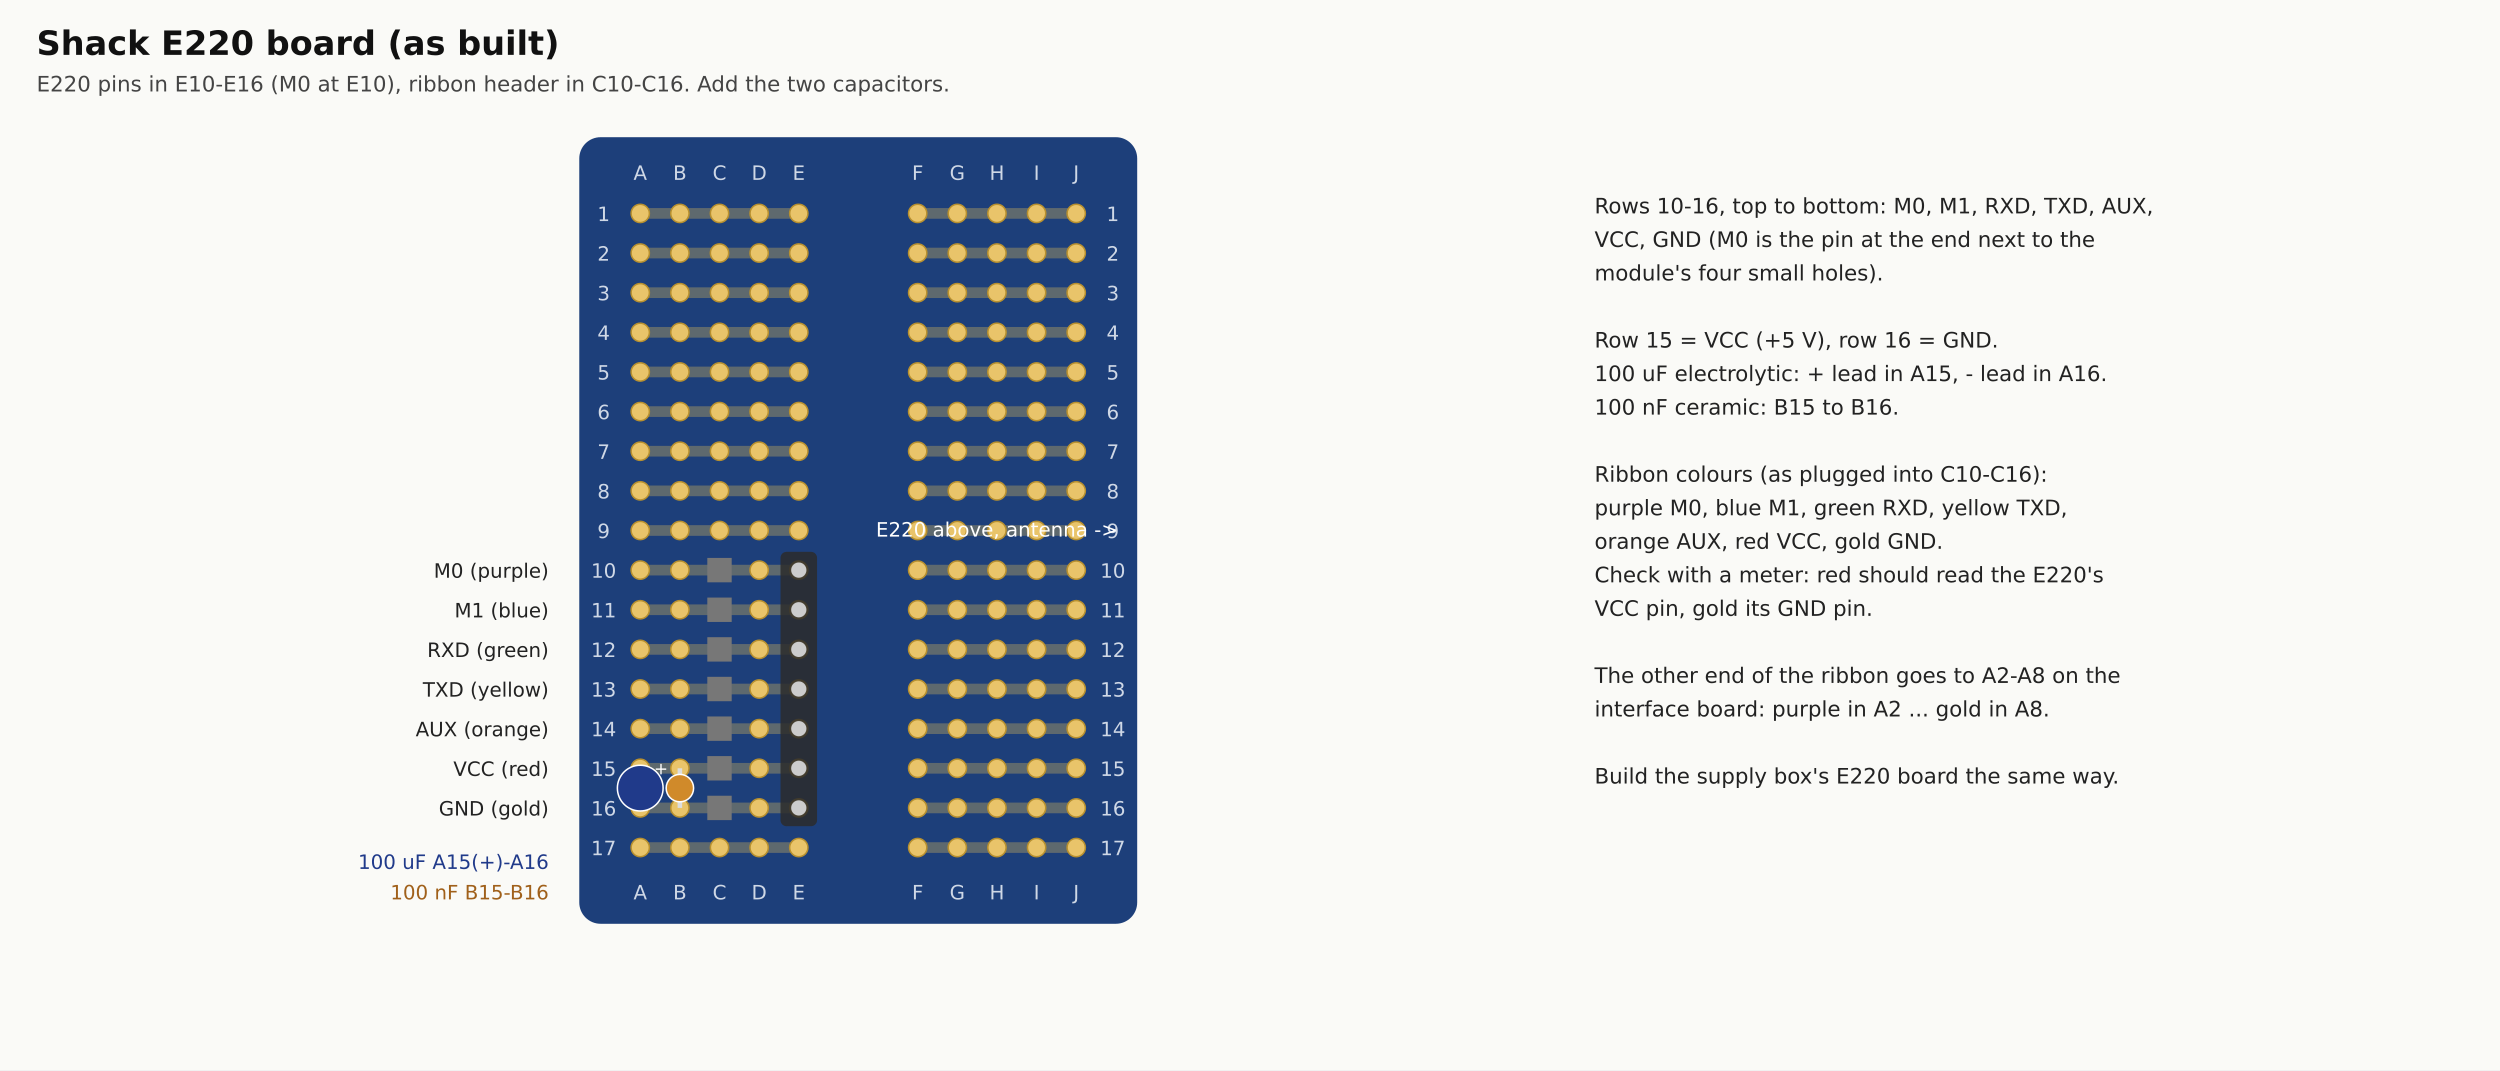
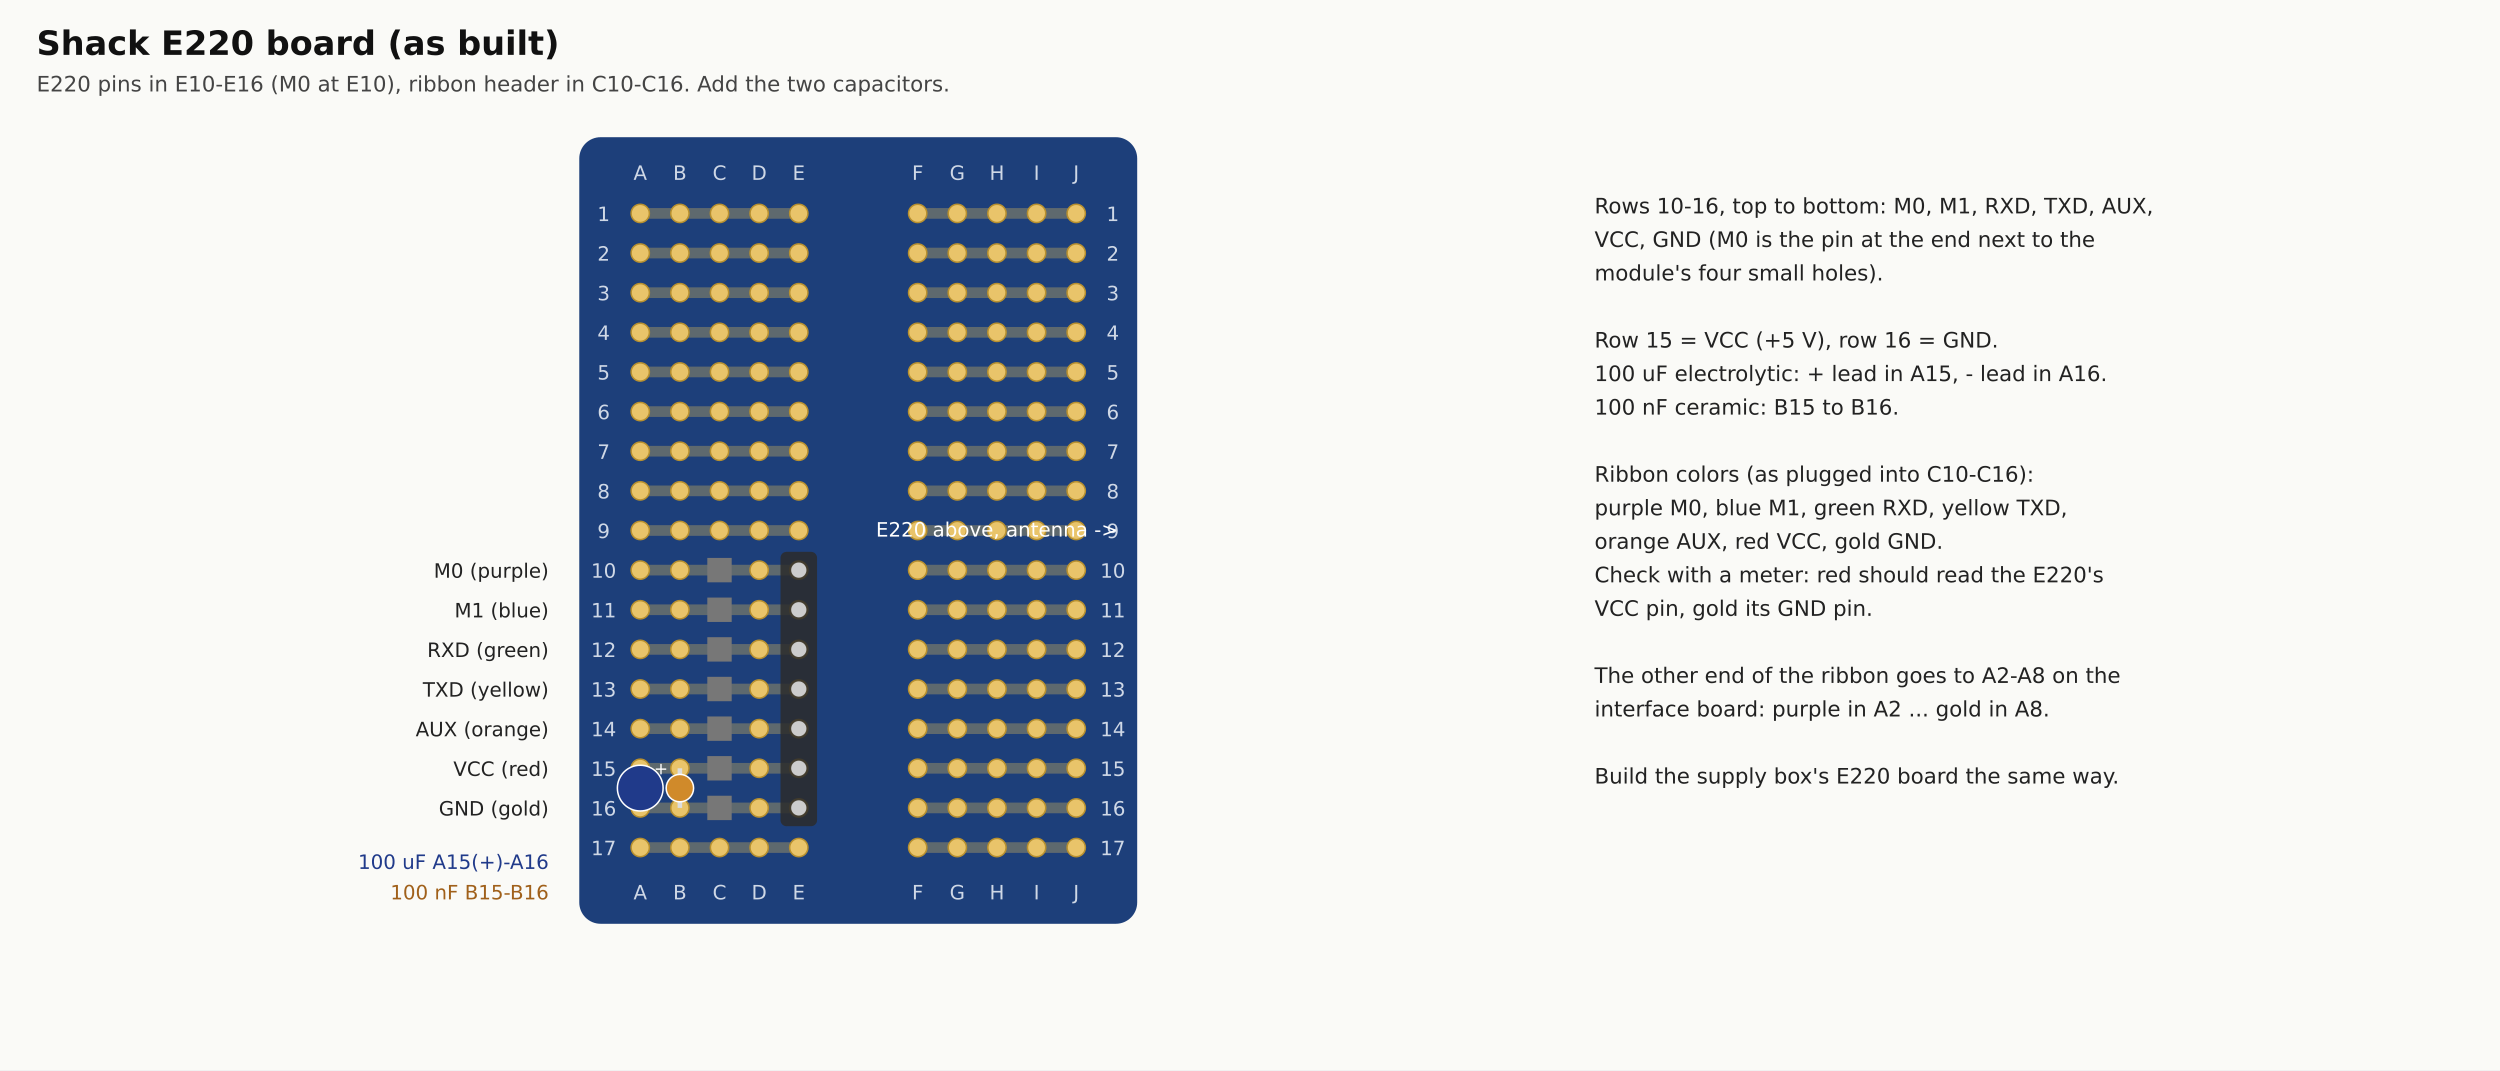
<svg xmlns="http://www.w3.org/2000/svg" width="1640" height="702" viewBox="0 0 1640 702" font-family="DejaVu Sans, Arial, sans-serif">
  <style>.lab{font-size:13px;fill:#cfd8e6;text-anchor:middle}.sm{font-size:13px}.tiny{font-size:11px}.note{font-size:14px;fill:#222}.t{font-size:22px;font-weight:bold;fill:#111}.st{font-size:14px;fill:#444}</style>
  <rect width="1640" height="702" fill="#fafaf7" />
  <text x="24" y="36" class="t">Shack E220 board (as built)</text>
  <text x="24" y="60" class="st">E220 pins in E10-E16 (M0 at E10), ribbon header in C10-C16. Add the two capacitors.</text>
  <rect x="380" y="90" width="366" height="516" rx="14" fill="#1d3f7a" />
  <text x="420" y="118" class="lab">A</text>
  <text x="420" y="590" class="lab">A</text>
  <text x="446" y="118" class="lab">B</text>
  <text x="446" y="590" class="lab">B</text>
  <text x="472" y="118" class="lab">C</text>
  <text x="472" y="590" class="lab">C</text>
  <text x="498" y="118" class="lab">D</text>
  <text x="498" y="590" class="lab">D</text>
  <text x="524" y="118" class="lab">E</text>
  <text x="524" y="590" class="lab">E</text>
  <text x="602" y="118" class="lab">F</text>
  <text x="602" y="590" class="lab">F</text>
  <text x="628" y="118" class="lab">G</text>
  <text x="628" y="590" class="lab">G</text>
  <text x="654" y="118" class="lab">H</text>
  <text x="654" y="590" class="lab">H</text>
  <text x="680" y="118" class="lab">I</text>
  <text x="680" y="590" class="lab">I</text>
  <text x="706" y="118" class="lab">J</text>
  <text x="706" y="590" class="lab">J</text>
  <text x="396" y="145" class="lab">1</text>
  <text x="730" y="145" class="lab">1</text>
  <line x1="420" y1="140" x2="524" y2="140" stroke="#d8b65a" stroke-width="7" opacity="0.35" />
  <line x1="602" y1="140" x2="706" y2="140" stroke="#d8b65a" stroke-width="7" opacity="0.35" />
  <circle cx="420" cy="140" r="6" fill="#e9c46a" stroke="#b8902e" />
  <circle cx="446" cy="140" r="6" fill="#e9c46a" stroke="#b8902e" />
  <circle cx="472" cy="140" r="6" fill="#e9c46a" stroke="#b8902e" />
  <circle cx="498" cy="140" r="6" fill="#e9c46a" stroke="#b8902e" />
  <circle cx="524" cy="140" r="6" fill="#e9c46a" stroke="#b8902e" />
  <circle cx="602" cy="140" r="6" fill="#e9c46a" stroke="#b8902e" />
  <circle cx="628" cy="140" r="6" fill="#e9c46a" stroke="#b8902e" />
  <circle cx="654" cy="140" r="6" fill="#e9c46a" stroke="#b8902e" />
  <circle cx="680" cy="140" r="6" fill="#e9c46a" stroke="#b8902e" />
  <circle cx="706" cy="140" r="6" fill="#e9c46a" stroke="#b8902e" />
  <text x="396" y="171" class="lab">2</text>
  <text x="730" y="171" class="lab">2</text>
  <line x1="420" y1="166" x2="524" y2="166" stroke="#d8b65a" stroke-width="7" opacity="0.35" />
  <line x1="602" y1="166" x2="706" y2="166" stroke="#d8b65a" stroke-width="7" opacity="0.35" />
  <circle cx="420" cy="166" r="6" fill="#e9c46a" stroke="#b8902e" />
  <circle cx="446" cy="166" r="6" fill="#e9c46a" stroke="#b8902e" />
  <circle cx="472" cy="166" r="6" fill="#e9c46a" stroke="#b8902e" />
  <circle cx="498" cy="166" r="6" fill="#e9c46a" stroke="#b8902e" />
  <circle cx="524" cy="166" r="6" fill="#e9c46a" stroke="#b8902e" />
  <circle cx="602" cy="166" r="6" fill="#e9c46a" stroke="#b8902e" />
  <circle cx="628" cy="166" r="6" fill="#e9c46a" stroke="#b8902e" />
  <circle cx="654" cy="166" r="6" fill="#e9c46a" stroke="#b8902e" />
  <circle cx="680" cy="166" r="6" fill="#e9c46a" stroke="#b8902e" />
  <circle cx="706" cy="166" r="6" fill="#e9c46a" stroke="#b8902e" />
  <text x="396" y="197" class="lab">3</text>
  <text x="730" y="197" class="lab">3</text>
  <line x1="420" y1="192" x2="524" y2="192" stroke="#d8b65a" stroke-width="7" opacity="0.35" />
  <line x1="602" y1="192" x2="706" y2="192" stroke="#d8b65a" stroke-width="7" opacity="0.35" />
  <circle cx="420" cy="192" r="6" fill="#e9c46a" stroke="#b8902e" />
  <circle cx="446" cy="192" r="6" fill="#e9c46a" stroke="#b8902e" />
  <circle cx="472" cy="192" r="6" fill="#e9c46a" stroke="#b8902e" />
  <circle cx="498" cy="192" r="6" fill="#e9c46a" stroke="#b8902e" />
  <circle cx="524" cy="192" r="6" fill="#e9c46a" stroke="#b8902e" />
  <circle cx="602" cy="192" r="6" fill="#e9c46a" stroke="#b8902e" />
  <circle cx="628" cy="192" r="6" fill="#e9c46a" stroke="#b8902e" />
  <circle cx="654" cy="192" r="6" fill="#e9c46a" stroke="#b8902e" />
  <circle cx="680" cy="192" r="6" fill="#e9c46a" stroke="#b8902e" />
  <circle cx="706" cy="192" r="6" fill="#e9c46a" stroke="#b8902e" />
  <text x="396" y="223" class="lab">4</text>
  <text x="730" y="223" class="lab">4</text>
  <line x1="420" y1="218" x2="524" y2="218" stroke="#d8b65a" stroke-width="7" opacity="0.35" />
  <line x1="602" y1="218" x2="706" y2="218" stroke="#d8b65a" stroke-width="7" opacity="0.35" />
  <circle cx="420" cy="218" r="6" fill="#e9c46a" stroke="#b8902e" />
  <circle cx="446" cy="218" r="6" fill="#e9c46a" stroke="#b8902e" />
  <circle cx="472" cy="218" r="6" fill="#e9c46a" stroke="#b8902e" />
  <circle cx="498" cy="218" r="6" fill="#e9c46a" stroke="#b8902e" />
  <circle cx="524" cy="218" r="6" fill="#e9c46a" stroke="#b8902e" />
  <circle cx="602" cy="218" r="6" fill="#e9c46a" stroke="#b8902e" />
  <circle cx="628" cy="218" r="6" fill="#e9c46a" stroke="#b8902e" />
  <circle cx="654" cy="218" r="6" fill="#e9c46a" stroke="#b8902e" />
  <circle cx="680" cy="218" r="6" fill="#e9c46a" stroke="#b8902e" />
  <circle cx="706" cy="218" r="6" fill="#e9c46a" stroke="#b8902e" />
  <text x="396" y="249" class="lab">5</text>
  <text x="730" y="249" class="lab">5</text>
  <line x1="420" y1="244" x2="524" y2="244" stroke="#d8b65a" stroke-width="7" opacity="0.35" />
  <line x1="602" y1="244" x2="706" y2="244" stroke="#d8b65a" stroke-width="7" opacity="0.35" />
  <circle cx="420" cy="244" r="6" fill="#e9c46a" stroke="#b8902e" />
  <circle cx="446" cy="244" r="6" fill="#e9c46a" stroke="#b8902e" />
  <circle cx="472" cy="244" r="6" fill="#e9c46a" stroke="#b8902e" />
  <circle cx="498" cy="244" r="6" fill="#e9c46a" stroke="#b8902e" />
  <circle cx="524" cy="244" r="6" fill="#e9c46a" stroke="#b8902e" />
  <circle cx="602" cy="244" r="6" fill="#e9c46a" stroke="#b8902e" />
  <circle cx="628" cy="244" r="6" fill="#e9c46a" stroke="#b8902e" />
  <circle cx="654" cy="244" r="6" fill="#e9c46a" stroke="#b8902e" />
  <circle cx="680" cy="244" r="6" fill="#e9c46a" stroke="#b8902e" />
  <circle cx="706" cy="244" r="6" fill="#e9c46a" stroke="#b8902e" />
  <text x="396" y="275" class="lab">6</text>
  <text x="730" y="275" class="lab">6</text>
  <line x1="420" y1="270" x2="524" y2="270" stroke="#d8b65a" stroke-width="7" opacity="0.35" />
  <line x1="602" y1="270" x2="706" y2="270" stroke="#d8b65a" stroke-width="7" opacity="0.35" />
  <circle cx="420" cy="270" r="6" fill="#e9c46a" stroke="#b8902e" />
  <circle cx="446" cy="270" r="6" fill="#e9c46a" stroke="#b8902e" />
  <circle cx="472" cy="270" r="6" fill="#e9c46a" stroke="#b8902e" />
  <circle cx="498" cy="270" r="6" fill="#e9c46a" stroke="#b8902e" />
  <circle cx="524" cy="270" r="6" fill="#e9c46a" stroke="#b8902e" />
  <circle cx="602" cy="270" r="6" fill="#e9c46a" stroke="#b8902e" />
  <circle cx="628" cy="270" r="6" fill="#e9c46a" stroke="#b8902e" />
  <circle cx="654" cy="270" r="6" fill="#e9c46a" stroke="#b8902e" />
  <circle cx="680" cy="270" r="6" fill="#e9c46a" stroke="#b8902e" />
  <circle cx="706" cy="270" r="6" fill="#e9c46a" stroke="#b8902e" />
  <text x="396" y="301" class="lab">7</text>
  <text x="730" y="301" class="lab">7</text>
  <line x1="420" y1="296" x2="524" y2="296" stroke="#d8b65a" stroke-width="7" opacity="0.35" />
  <line x1="602" y1="296" x2="706" y2="296" stroke="#d8b65a" stroke-width="7" opacity="0.35" />
  <circle cx="420" cy="296" r="6" fill="#e9c46a" stroke="#b8902e" />
  <circle cx="446" cy="296" r="6" fill="#e9c46a" stroke="#b8902e" />
  <circle cx="472" cy="296" r="6" fill="#e9c46a" stroke="#b8902e" />
  <circle cx="498" cy="296" r="6" fill="#e9c46a" stroke="#b8902e" />
  <circle cx="524" cy="296" r="6" fill="#e9c46a" stroke="#b8902e" />
  <circle cx="602" cy="296" r="6" fill="#e9c46a" stroke="#b8902e" />
  <circle cx="628" cy="296" r="6" fill="#e9c46a" stroke="#b8902e" />
  <circle cx="654" cy="296" r="6" fill="#e9c46a" stroke="#b8902e" />
  <circle cx="680" cy="296" r="6" fill="#e9c46a" stroke="#b8902e" />
  <circle cx="706" cy="296" r="6" fill="#e9c46a" stroke="#b8902e" />
  <text x="396" y="327" class="lab">8</text>
  <text x="730" y="327" class="lab">8</text>
  <line x1="420" y1="322" x2="524" y2="322" stroke="#d8b65a" stroke-width="7" opacity="0.35" />
  <line x1="602" y1="322" x2="706" y2="322" stroke="#d8b65a" stroke-width="7" opacity="0.35" />
  <circle cx="420" cy="322" r="6" fill="#e9c46a" stroke="#b8902e" />
  <circle cx="446" cy="322" r="6" fill="#e9c46a" stroke="#b8902e" />
  <circle cx="472" cy="322" r="6" fill="#e9c46a" stroke="#b8902e" />
  <circle cx="498" cy="322" r="6" fill="#e9c46a" stroke="#b8902e" />
  <circle cx="524" cy="322" r="6" fill="#e9c46a" stroke="#b8902e" />
  <circle cx="602" cy="322" r="6" fill="#e9c46a" stroke="#b8902e" />
  <circle cx="628" cy="322" r="6" fill="#e9c46a" stroke="#b8902e" />
  <circle cx="654" cy="322" r="6" fill="#e9c46a" stroke="#b8902e" />
  <circle cx="680" cy="322" r="6" fill="#e9c46a" stroke="#b8902e" />
  <circle cx="706" cy="322" r="6" fill="#e9c46a" stroke="#b8902e" />
  <text x="396" y="353" class="lab">9</text>
  <text x="730" y="353" class="lab">9</text>
  <line x1="420" y1="348" x2="524" y2="348" stroke="#d8b65a" stroke-width="7" opacity="0.35" />
  <line x1="602" y1="348" x2="706" y2="348" stroke="#d8b65a" stroke-width="7" opacity="0.35" />
  <circle cx="420" cy="348" r="6" fill="#e9c46a" stroke="#b8902e" />
  <circle cx="446" cy="348" r="6" fill="#e9c46a" stroke="#b8902e" />
  <circle cx="472" cy="348" r="6" fill="#e9c46a" stroke="#b8902e" />
  <circle cx="498" cy="348" r="6" fill="#e9c46a" stroke="#b8902e" />
  <circle cx="524" cy="348" r="6" fill="#e9c46a" stroke="#b8902e" />
  <circle cx="602" cy="348" r="6" fill="#e9c46a" stroke="#b8902e" />
  <circle cx="628" cy="348" r="6" fill="#e9c46a" stroke="#b8902e" />
  <circle cx="654" cy="348" r="6" fill="#e9c46a" stroke="#b8902e" />
  <circle cx="680" cy="348" r="6" fill="#e9c46a" stroke="#b8902e" />
  <circle cx="706" cy="348" r="6" fill="#e9c46a" stroke="#b8902e" />
  <text x="396" y="379" class="lab">10</text>
  <text x="730" y="379" class="lab">10</text>
  <line x1="420" y1="374" x2="524" y2="374" stroke="#d8b65a" stroke-width="7" opacity="0.35" />
  <line x1="602" y1="374" x2="706" y2="374" stroke="#d8b65a" stroke-width="7" opacity="0.35" />
  <circle cx="420" cy="374" r="6" fill="#e9c46a" stroke="#b8902e" />
  <circle cx="446" cy="374" r="6" fill="#e9c46a" stroke="#b8902e" />
  <circle cx="472" cy="374" r="6" fill="#e9c46a" stroke="#b8902e" />
  <circle cx="498" cy="374" r="6" fill="#e9c46a" stroke="#b8902e" />
  <circle cx="524" cy="374" r="6" fill="#e9c46a" stroke="#b8902e" />
  <circle cx="602" cy="374" r="6" fill="#e9c46a" stroke="#b8902e" />
  <circle cx="628" cy="374" r="6" fill="#e9c46a" stroke="#b8902e" />
  <circle cx="654" cy="374" r="6" fill="#e9c46a" stroke="#b8902e" />
  <circle cx="680" cy="374" r="6" fill="#e9c46a" stroke="#b8902e" />
  <circle cx="706" cy="374" r="6" fill="#e9c46a" stroke="#b8902e" />
  <text x="396" y="405" class="lab">11</text>
  <text x="730" y="405" class="lab">11</text>
  <line x1="420" y1="400" x2="524" y2="400" stroke="#d8b65a" stroke-width="7" opacity="0.35" />
  <line x1="602" y1="400" x2="706" y2="400" stroke="#d8b65a" stroke-width="7" opacity="0.35" />
  <circle cx="420" cy="400" r="6" fill="#e9c46a" stroke="#b8902e" />
  <circle cx="446" cy="400" r="6" fill="#e9c46a" stroke="#b8902e" />
  <circle cx="472" cy="400" r="6" fill="#e9c46a" stroke="#b8902e" />
  <circle cx="498" cy="400" r="6" fill="#e9c46a" stroke="#b8902e" />
  <circle cx="524" cy="400" r="6" fill="#e9c46a" stroke="#b8902e" />
  <circle cx="602" cy="400" r="6" fill="#e9c46a" stroke="#b8902e" />
  <circle cx="628" cy="400" r="6" fill="#e9c46a" stroke="#b8902e" />
  <circle cx="654" cy="400" r="6" fill="#e9c46a" stroke="#b8902e" />
  <circle cx="680" cy="400" r="6" fill="#e9c46a" stroke="#b8902e" />
  <circle cx="706" cy="400" r="6" fill="#e9c46a" stroke="#b8902e" />
  <text x="396" y="431" class="lab">12</text>
  <text x="730" y="431" class="lab">12</text>
  <line x1="420" y1="426" x2="524" y2="426" stroke="#d8b65a" stroke-width="7" opacity="0.35" />
  <line x1="602" y1="426" x2="706" y2="426" stroke="#d8b65a" stroke-width="7" opacity="0.35" />
  <circle cx="420" cy="426" r="6" fill="#e9c46a" stroke="#b8902e" />
  <circle cx="446" cy="426" r="6" fill="#e9c46a" stroke="#b8902e" />
  <circle cx="472" cy="426" r="6" fill="#e9c46a" stroke="#b8902e" />
  <circle cx="498" cy="426" r="6" fill="#e9c46a" stroke="#b8902e" />
  <circle cx="524" cy="426" r="6" fill="#e9c46a" stroke="#b8902e" />
  <circle cx="602" cy="426" r="6" fill="#e9c46a" stroke="#b8902e" />
  <circle cx="628" cy="426" r="6" fill="#e9c46a" stroke="#b8902e" />
  <circle cx="654" cy="426" r="6" fill="#e9c46a" stroke="#b8902e" />
  <circle cx="680" cy="426" r="6" fill="#e9c46a" stroke="#b8902e" />
  <circle cx="706" cy="426" r="6" fill="#e9c46a" stroke="#b8902e" />
  <text x="396" y="457" class="lab">13</text>
  <text x="730" y="457" class="lab">13</text>
  <line x1="420" y1="452" x2="524" y2="452" stroke="#d8b65a" stroke-width="7" opacity="0.35" />
  <line x1="602" y1="452" x2="706" y2="452" stroke="#d8b65a" stroke-width="7" opacity="0.35" />
  <circle cx="420" cy="452" r="6" fill="#e9c46a" stroke="#b8902e" />
  <circle cx="446" cy="452" r="6" fill="#e9c46a" stroke="#b8902e" />
  <circle cx="472" cy="452" r="6" fill="#e9c46a" stroke="#b8902e" />
  <circle cx="498" cy="452" r="6" fill="#e9c46a" stroke="#b8902e" />
  <circle cx="524" cy="452" r="6" fill="#e9c46a" stroke="#b8902e" />
  <circle cx="602" cy="452" r="6" fill="#e9c46a" stroke="#b8902e" />
  <circle cx="628" cy="452" r="6" fill="#e9c46a" stroke="#b8902e" />
  <circle cx="654" cy="452" r="6" fill="#e9c46a" stroke="#b8902e" />
  <circle cx="680" cy="452" r="6" fill="#e9c46a" stroke="#b8902e" />
  <circle cx="706" cy="452" r="6" fill="#e9c46a" stroke="#b8902e" />
  <text x="396" y="483" class="lab">14</text>
  <text x="730" y="483" class="lab">14</text>
  <line x1="420" y1="478" x2="524" y2="478" stroke="#d8b65a" stroke-width="7" opacity="0.35" />
  <line x1="602" y1="478" x2="706" y2="478" stroke="#d8b65a" stroke-width="7" opacity="0.35" />
  <circle cx="420" cy="478" r="6" fill="#e9c46a" stroke="#b8902e" />
  <circle cx="446" cy="478" r="6" fill="#e9c46a" stroke="#b8902e" />
  <circle cx="472" cy="478" r="6" fill="#e9c46a" stroke="#b8902e" />
  <circle cx="498" cy="478" r="6" fill="#e9c46a" stroke="#b8902e" />
  <circle cx="524" cy="478" r="6" fill="#e9c46a" stroke="#b8902e" />
  <circle cx="602" cy="478" r="6" fill="#e9c46a" stroke="#b8902e" />
  <circle cx="628" cy="478" r="6" fill="#e9c46a" stroke="#b8902e" />
  <circle cx="654" cy="478" r="6" fill="#e9c46a" stroke="#b8902e" />
  <circle cx="680" cy="478" r="6" fill="#e9c46a" stroke="#b8902e" />
  <circle cx="706" cy="478" r="6" fill="#e9c46a" stroke="#b8902e" />
  <text x="396" y="509" class="lab">15</text>
  <text x="730" y="509" class="lab">15</text>
  <line x1="420" y1="504" x2="524" y2="504" stroke="#d8b65a" stroke-width="7" opacity="0.35" />
  <line x1="602" y1="504" x2="706" y2="504" stroke="#d8b65a" stroke-width="7" opacity="0.35" />
  <circle cx="420" cy="504" r="6" fill="#e9c46a" stroke="#b8902e" />
  <circle cx="446" cy="504" r="6" fill="#e9c46a" stroke="#b8902e" />
  <circle cx="472" cy="504" r="6" fill="#e9c46a" stroke="#b8902e" />
  <circle cx="498" cy="504" r="6" fill="#e9c46a" stroke="#b8902e" />
  <circle cx="524" cy="504" r="6" fill="#e9c46a" stroke="#b8902e" />
  <circle cx="602" cy="504" r="6" fill="#e9c46a" stroke="#b8902e" />
  <circle cx="628" cy="504" r="6" fill="#e9c46a" stroke="#b8902e" />
  <circle cx="654" cy="504" r="6" fill="#e9c46a" stroke="#b8902e" />
  <circle cx="680" cy="504" r="6" fill="#e9c46a" stroke="#b8902e" />
  <circle cx="706" cy="504" r="6" fill="#e9c46a" stroke="#b8902e" />
  <text x="396" y="535" class="lab">16</text>
  <text x="730" y="535" class="lab">16</text>
  <line x1="420" y1="530" x2="524" y2="530" stroke="#d8b65a" stroke-width="7" opacity="0.35" />
  <line x1="602" y1="530" x2="706" y2="530" stroke="#d8b65a" stroke-width="7" opacity="0.35" />
  <circle cx="420" cy="530" r="6" fill="#e9c46a" stroke="#b8902e" />
  <circle cx="446" cy="530" r="6" fill="#e9c46a" stroke="#b8902e" />
  <circle cx="472" cy="530" r="6" fill="#e9c46a" stroke="#b8902e" />
  <circle cx="498" cy="530" r="6" fill="#e9c46a" stroke="#b8902e" />
  <circle cx="524" cy="530" r="6" fill="#e9c46a" stroke="#b8902e" />
  <circle cx="602" cy="530" r="6" fill="#e9c46a" stroke="#b8902e" />
  <circle cx="628" cy="530" r="6" fill="#e9c46a" stroke="#b8902e" />
  <circle cx="654" cy="530" r="6" fill="#e9c46a" stroke="#b8902e" />
  <circle cx="680" cy="530" r="6" fill="#e9c46a" stroke="#b8902e" />
  <circle cx="706" cy="530" r="6" fill="#e9c46a" stroke="#b8902e" />
  <text x="396" y="561" class="lab">17</text>
  <text x="730" y="561" class="lab">17</text>
  <line x1="420" y1="556" x2="524" y2="556" stroke="#d8b65a" stroke-width="7" opacity="0.35" />
  <line x1="602" y1="556" x2="706" y2="556" stroke="#d8b65a" stroke-width="7" opacity="0.35" />
  <circle cx="420" cy="556" r="6" fill="#e9c46a" stroke="#b8902e" />
  <circle cx="446" cy="556" r="6" fill="#e9c46a" stroke="#b8902e" />
  <circle cx="472" cy="556" r="6" fill="#e9c46a" stroke="#b8902e" />
  <circle cx="498" cy="556" r="6" fill="#e9c46a" stroke="#b8902e" />
  <circle cx="524" cy="556" r="6" fill="#e9c46a" stroke="#b8902e" />
  <circle cx="602" cy="556" r="6" fill="#e9c46a" stroke="#b8902e" />
  <circle cx="628" cy="556" r="6" fill="#e9c46a" stroke="#b8902e" />
  <circle cx="654" cy="556" r="6" fill="#e9c46a" stroke="#b8902e" />
  <circle cx="680" cy="556" r="6" fill="#e9c46a" stroke="#b8902e" />
  <circle cx="706" cy="556" r="6" fill="#e9c46a" stroke="#b8902e" />
  <rect x="512" y="362" width="24" height="180" rx="4" fill="#2b2b2b" opacity="0.85" />
  <circle cx="524" cy="374" r="5" fill="#ccc" />
  <circle cx="524" cy="400" r="5" fill="#ccc" />
  <circle cx="524" cy="426" r="5" fill="#ccc" />
  <circle cx="524" cy="452" r="5" fill="#ccc" />
  <circle cx="524" cy="478" r="5" fill="#ccc" />
  <circle cx="524" cy="504" r="5" fill="#ccc" />
  <circle cx="524" cy="530" r="5" fill="#ccc" />
  <text x="524.0" y="560" class="sm" fill="#fff" text-anchor="middle" />
  <text x="654" y="352" class="sm" fill="#fff" text-anchor="middle">E220 above, antenna -&gt;</text>
  <rect x="464" y="366" width="16" height="16" fill="#777" />
  <text x="360" y="379" class="sm" fill="#222" text-anchor="end">M0  (purple)</text>
  <rect x="464" y="392" width="16" height="16" fill="#777" />
  <text x="360" y="405" class="sm" fill="#222" text-anchor="end">M1  (blue)</text>
  <rect x="464" y="418" width="16" height="16" fill="#777" />
  <text x="360" y="431" class="sm" fill="#222" text-anchor="end">RXD  (green)</text>
  <rect x="464" y="444" width="16" height="16" fill="#777" />
  <text x="360" y="457" class="sm" fill="#222" text-anchor="end">TXD  (yellow)</text>
  <rect x="464" y="470" width="16" height="16" fill="#777" />
  <text x="360" y="483" class="sm" fill="#222" text-anchor="end">AUX  (orange)</text>
  <rect x="464" y="496" width="16" height="16" fill="#777" />
  <text x="360" y="509" class="sm" fill="#222" text-anchor="end">VCC  (red)</text>
  <rect x="464" y="522" width="16" height="16" fill="#777" />
  <text x="360" y="535" class="sm" fill="#222" text-anchor="end">GND  (gold)</text>
  <line x1="420" y1="504" x2="420" y2="530" stroke="#ddd" stroke-width="3" />
  <circle cx="420.0" cy="517.0" r="15" fill="#203a8a" stroke="#fff" />
  <text x="429" y="508" class="tiny" fill="#fff">+</text>
  <text x="439.0" y="521.0" class="tiny" fill="#fff" />
  <line x1="446" y1="504" x2="446" y2="530" stroke="#ddd" stroke-width="3" />
  <circle cx="446.0" cy="517.0" r="9" fill="#d08a2a" stroke="#fff" />
  <text x="459.0" y="521.0" class="tiny" fill="#fff" />
  <text x="360" y="570" class="sm" fill="#203a8a" text-anchor="end">100 uF A15(+)-A16</text>
  <text x="360" y="590" class="sm" fill="#a0601a" text-anchor="end">100 nF B15-B16</text>
  <text x="1046" y="140" class="note">Rows 10-16, top to bottom: M0, M1, RXD, TXD, AUX,</text>
  <text x="1046" y="162" class="note">VCC, GND (M0 is the pin at the end next to the</text>
  <text x="1046" y="184" class="note">module's four small holes).</text>
  <text x="1046" y="206" class="note" />
  <text x="1046" y="228" class="note">Row 15 = VCC (+5 V), row 16 = GND.</text>
  <text x="1046" y="250" class="note">100 uF electrolytic: + lead in A15, - lead in A16.</text>
  <text x="1046" y="272" class="note">100 nF ceramic: B15 to B16.</text>
  <text x="1046" y="294" class="note" />
-   <text x="1046" y="316" class="note">Ribbon colours (as plugged into C10-C16):</text>
+   <text x="1046" y="316" class="note">Ribbon colors (as plugged into C10-C16):</text>
  <text x="1046" y="338" class="note">purple M0, blue M1, green RXD, yellow TXD,</text>
  <text x="1046" y="360" class="note">orange AUX, red VCC, gold GND.</text>
  <text x="1046" y="382" class="note">Check with a meter: red should read the E220's</text>
  <text x="1046" y="404" class="note">VCC pin, gold its GND pin.</text>
  <text x="1046" y="426" class="note" />
  <text x="1046" y="448" class="note">The other end of the ribbon goes to A2-A8 on the</text>
  <text x="1046" y="470" class="note">interface board: purple in A2 ... gold in A8.</text>
  <text x="1046" y="492" class="note" />
  <text x="1046" y="514" class="note">Build the supply box's E220 board the same way.</text>
</svg>
